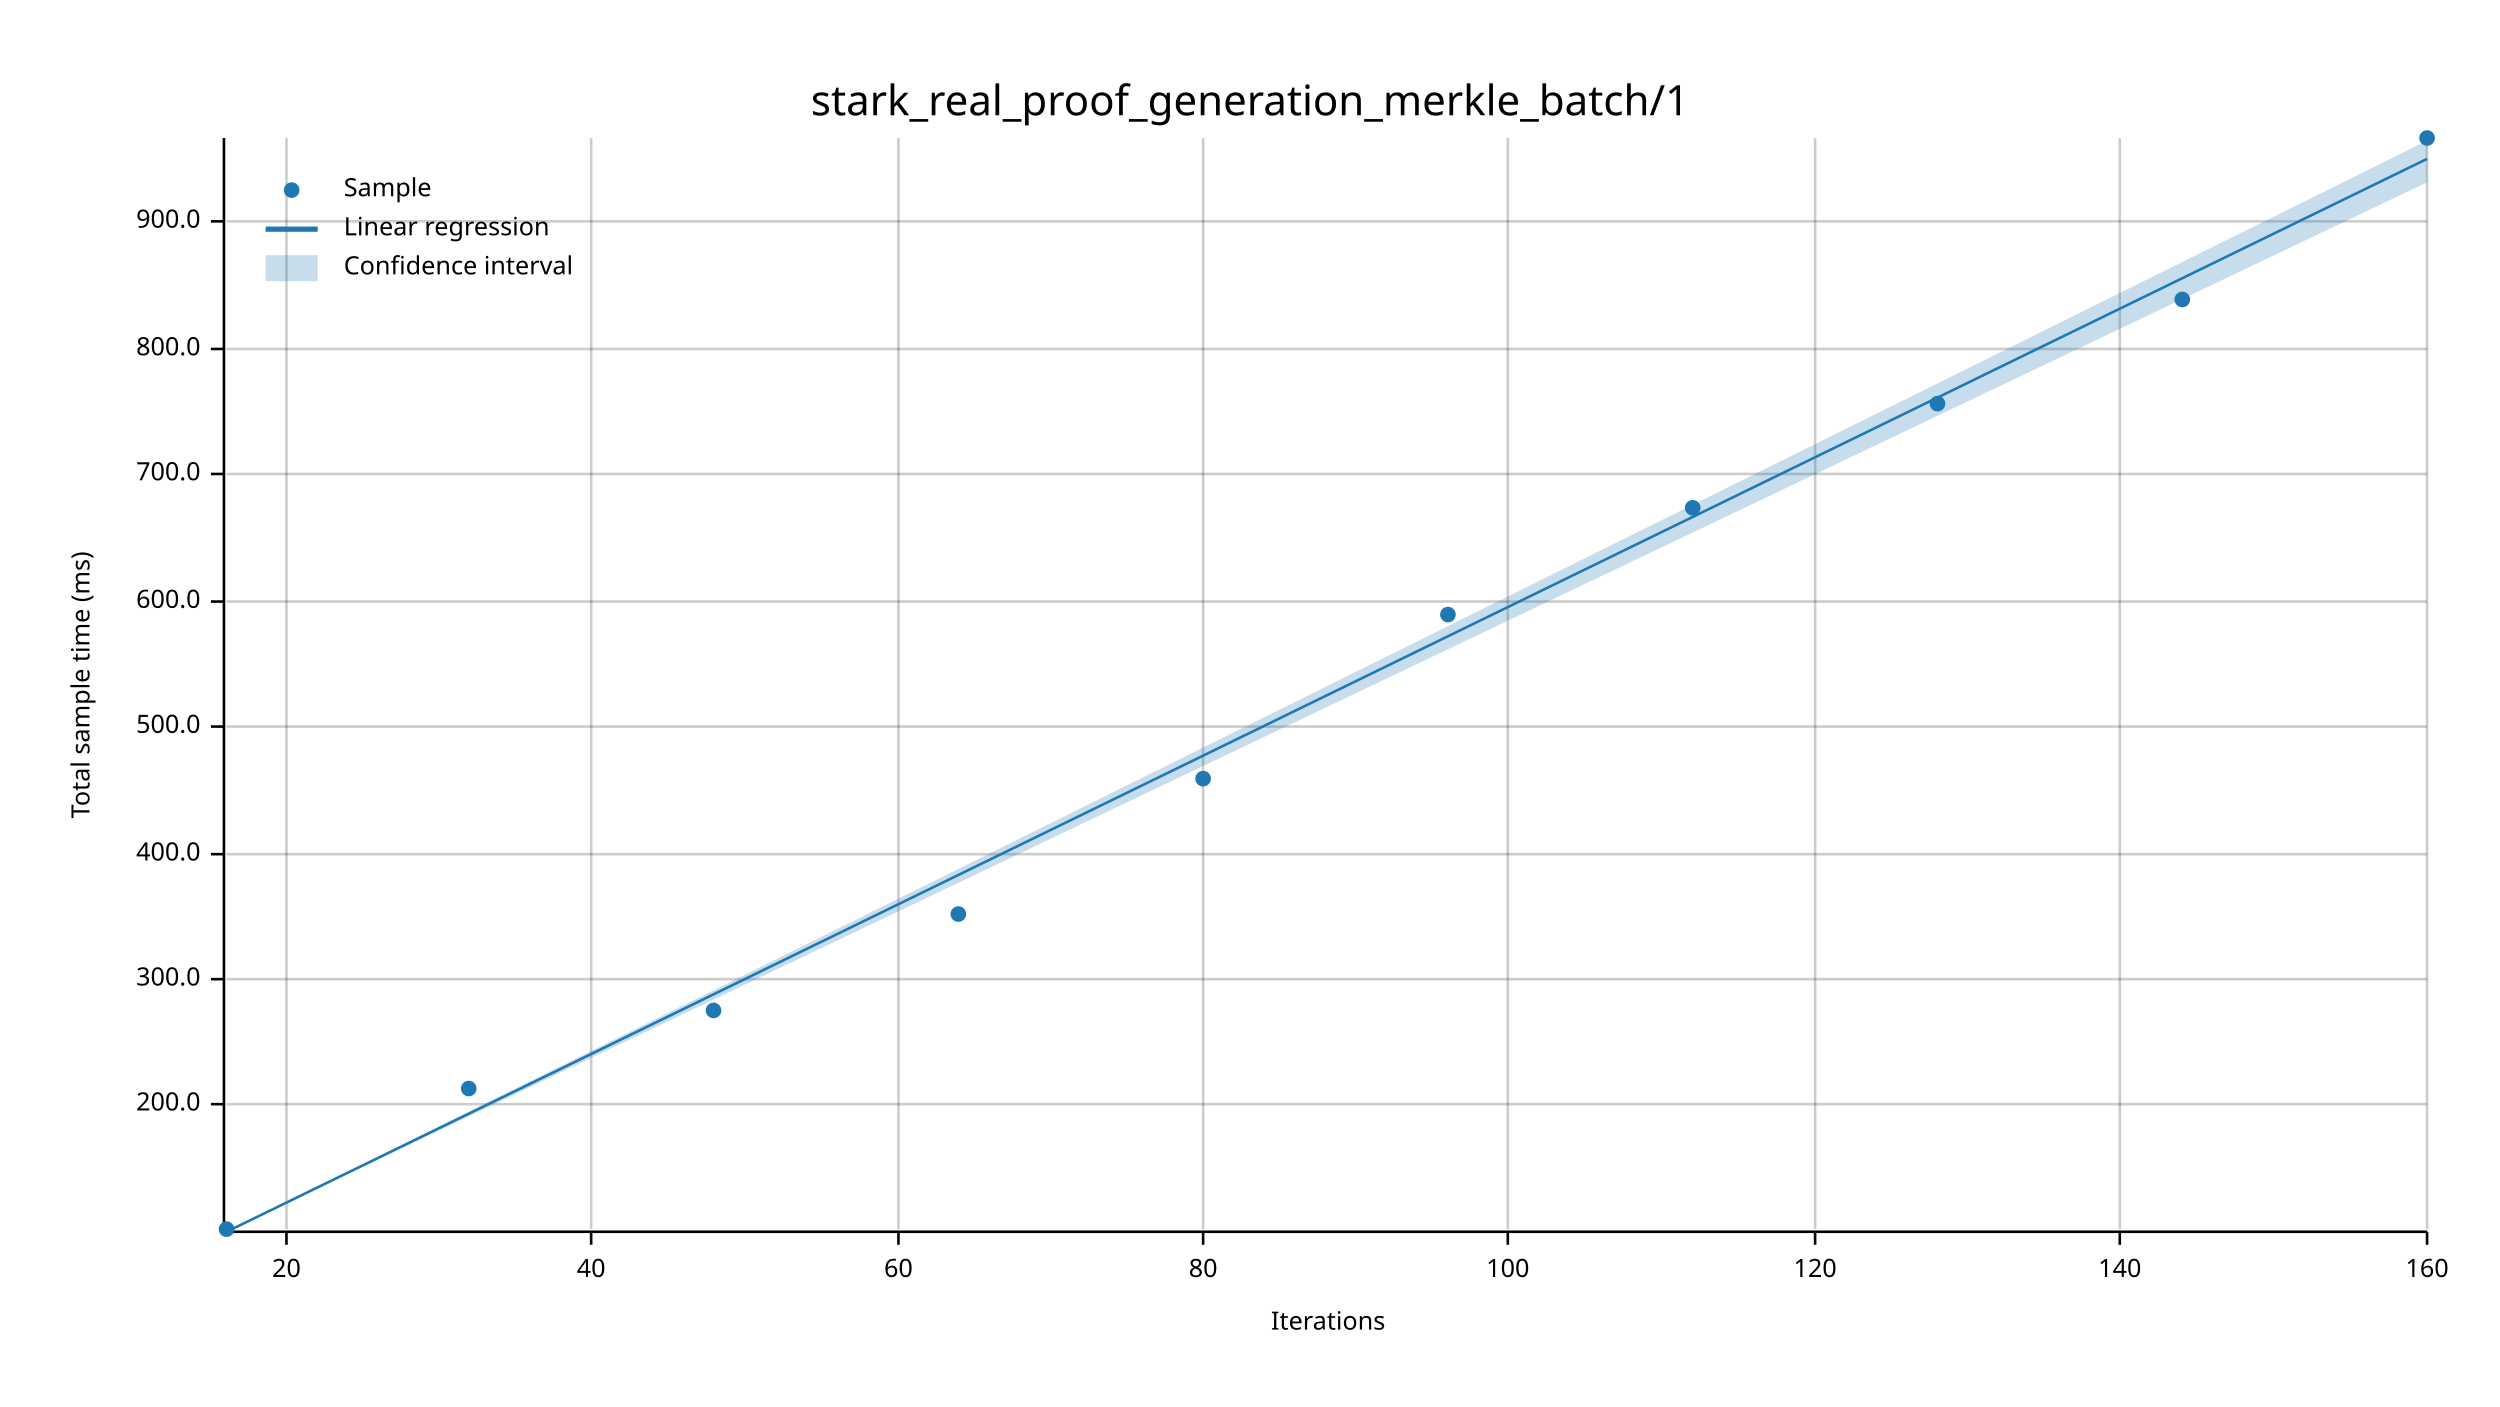
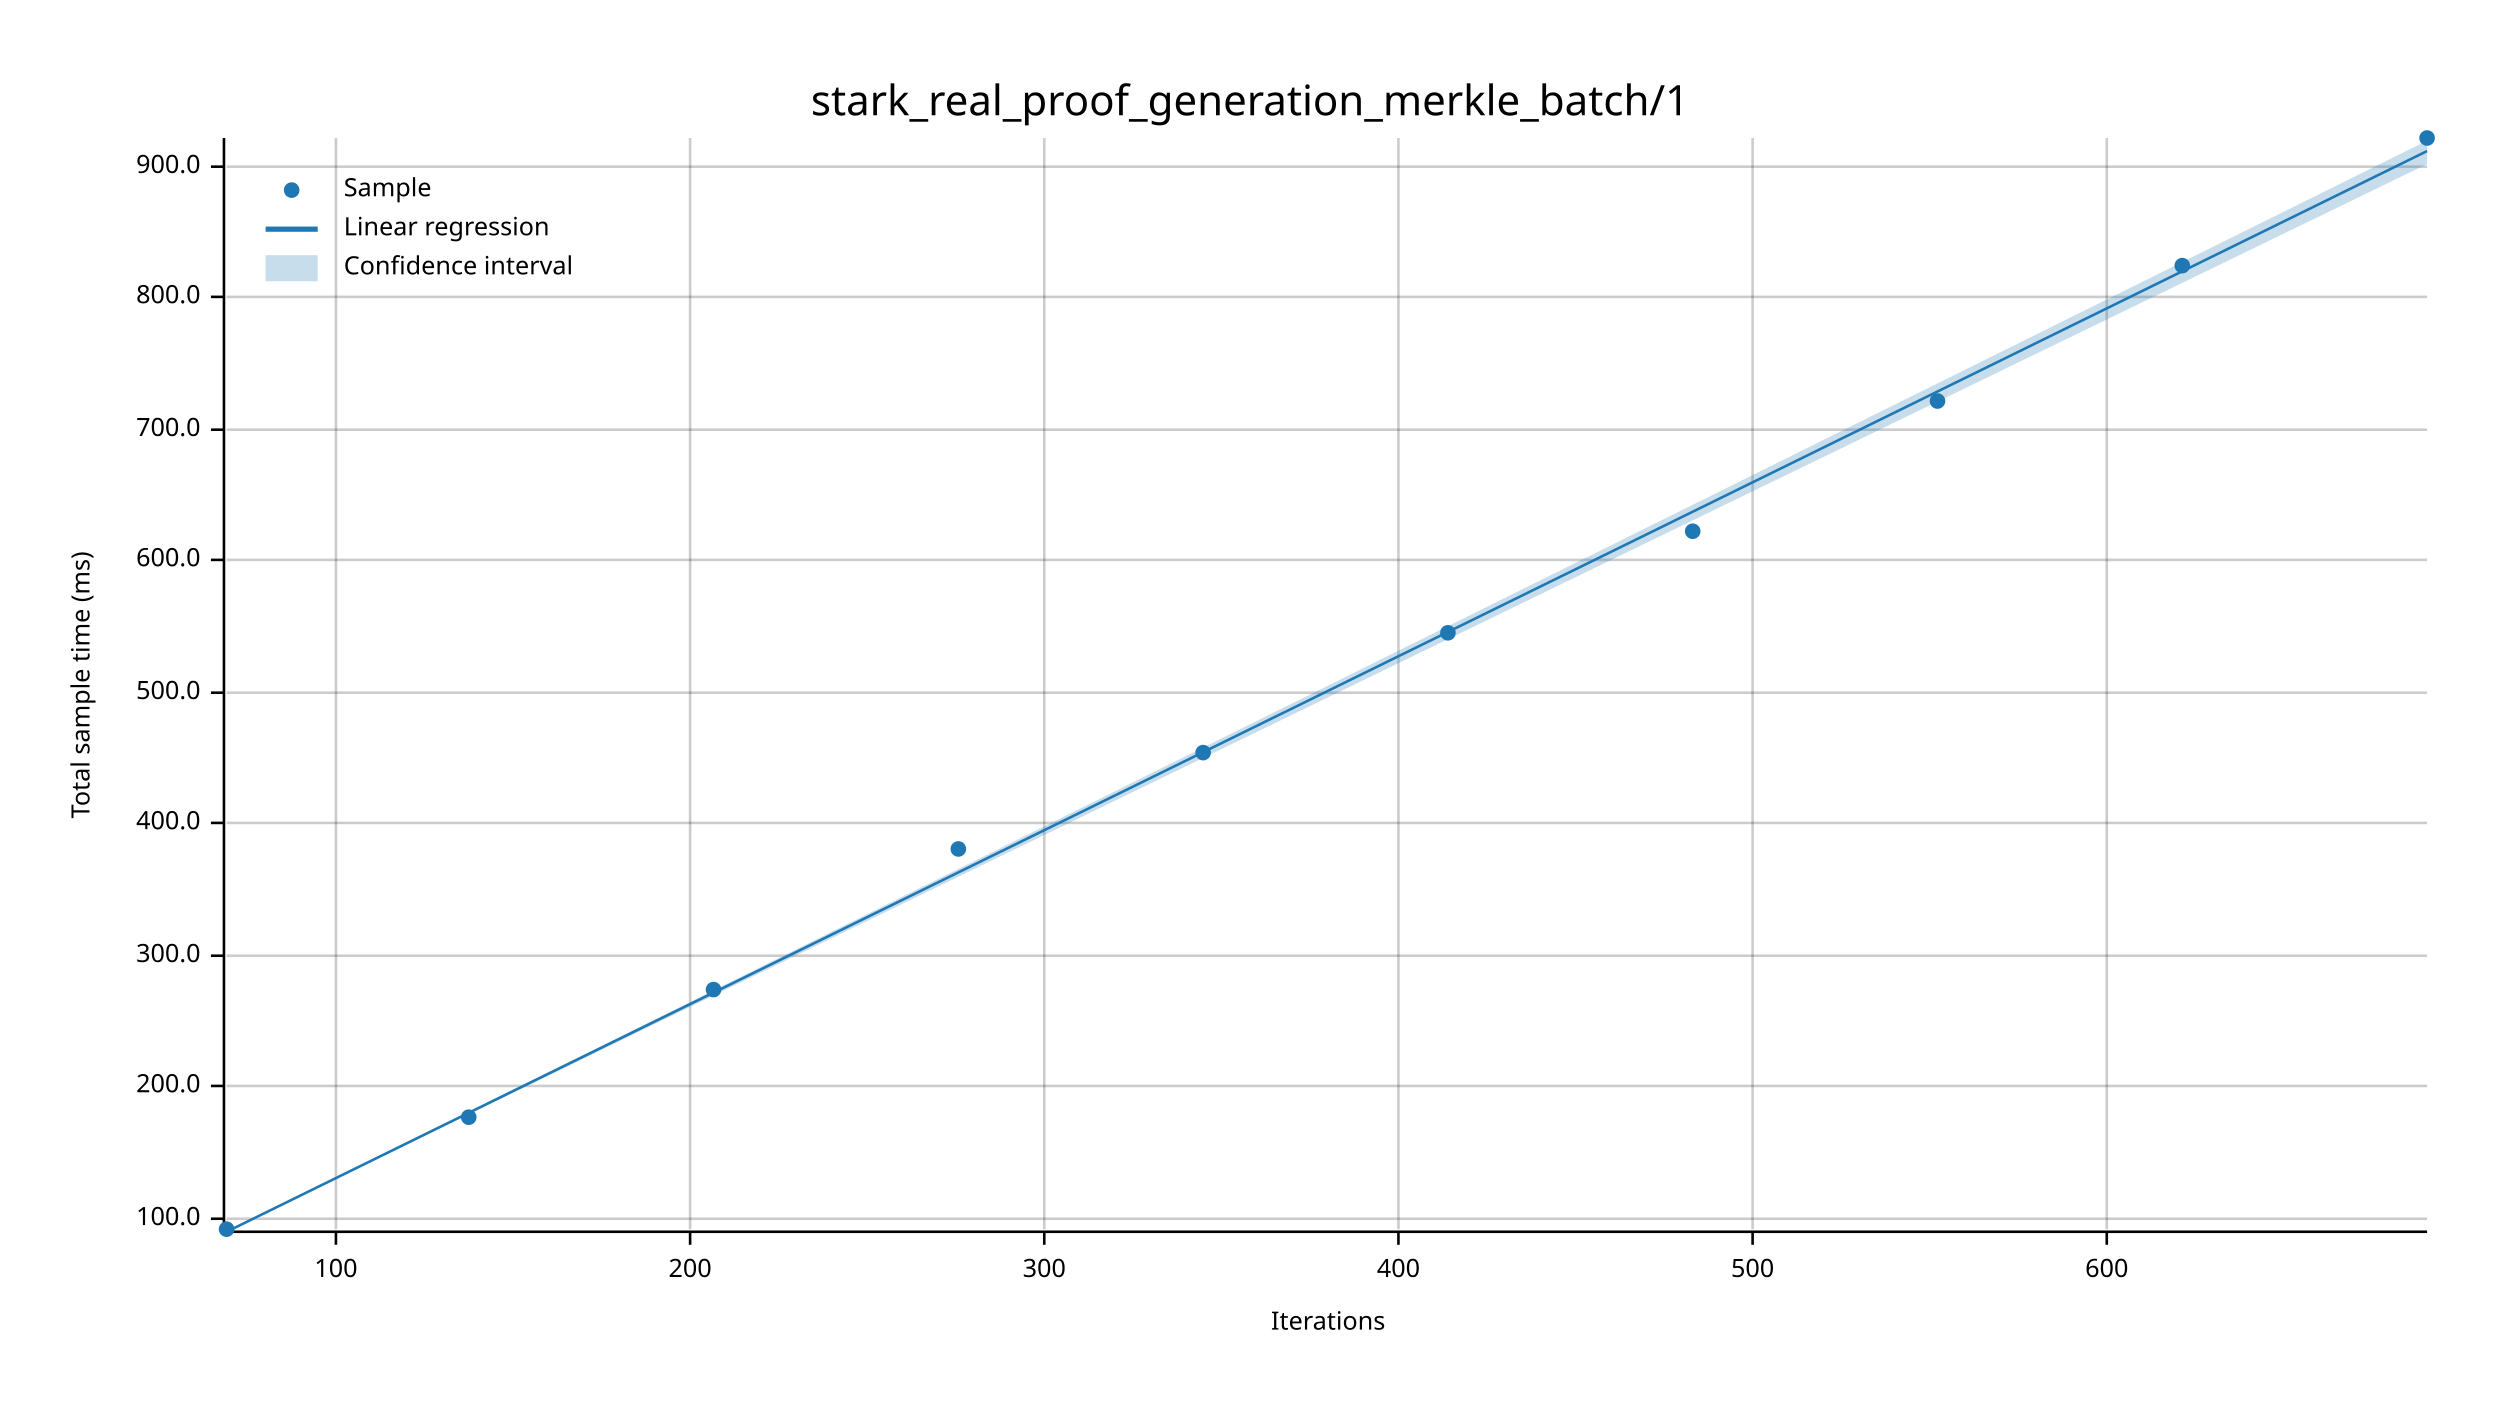
<svg xmlns="http://www.w3.org/2000/svg" width="960" height="540" viewBox="0 0 960 540">
  <text x="480" y="32" dy="0.76em" text-anchor="middle" font-family="sans-serif" font-size="16.129" opacity="1" fill="#000000">
stark_real_proof_generation_merkle_batch/1
</text>
  <text x="27" y="263" dy="0.76em" text-anchor="middle" font-family="sans-serif" font-size="9.677" opacity="1" fill="#000000" transform="rotate(270, 27, 263)">
Total sample time (ms)
</text>
  <text x="510" y="513" dy="-0.5ex" text-anchor="middle" font-family="sans-serif" font-size="9.677" opacity="1" fill="#000000">
Iterations
</text>
-   <line opacity="0.2" stroke="#000000" stroke-width="1" x1="110" y1="472" x2="110" y2="53" />
-   <line opacity="0.2" stroke="#000000" stroke-width="1" x1="227" y1="472" x2="227" y2="53" />
-   <line opacity="0.2" stroke="#000000" stroke-width="1" x1="345" y1="472" x2="345" y2="53" />
-   <line opacity="0.2" stroke="#000000" stroke-width="1" x1="462" y1="472" x2="462" y2="53" />
-   <line opacity="0.2" stroke="#000000" stroke-width="1" x1="579" y1="472" x2="579" y2="53" />
-   <line opacity="0.2" stroke="#000000" stroke-width="1" x1="697" y1="472" x2="697" y2="53" />
-   <line opacity="0.2" stroke="#000000" stroke-width="1" x1="814" y1="472" x2="814" y2="53" />
-   <line opacity="0.2" stroke="#000000" stroke-width="1" x1="932" y1="472" x2="932" y2="53" />
-   <line opacity="0.2" stroke="#000000" stroke-width="1" x1="87" y1="424" x2="932" y2="424" />
-   <line opacity="0.2" stroke="#000000" stroke-width="1" x1="87" y1="376" x2="932" y2="376" />
-   <line opacity="0.2" stroke="#000000" stroke-width="1" x1="87" y1="328" x2="932" y2="328" />
-   <line opacity="0.2" stroke="#000000" stroke-width="1" x1="87" y1="279" x2="932" y2="279" />
-   <line opacity="0.2" stroke="#000000" stroke-width="1" x1="87" y1="231" x2="932" y2="231" />
-   <line opacity="0.2" stroke="#000000" stroke-width="1" x1="87" y1="182" x2="932" y2="182" />
-   <line opacity="0.2" stroke="#000000" stroke-width="1" x1="87" y1="134" x2="932" y2="134" />
-   <line opacity="0.2" stroke="#000000" stroke-width="1" x1="87" y1="85" x2="932" y2="85" />
+   <line opacity="0.2" stroke="#000000" stroke-width="1" x1="129" y1="472" x2="129" y2="53" />
+   <line opacity="0.2" stroke="#000000" stroke-width="1" x1="265" y1="472" x2="265" y2="53" />
+   <line opacity="0.2" stroke="#000000" stroke-width="1" x1="401" y1="472" x2="401" y2="53" />
+   <line opacity="0.2" stroke="#000000" stroke-width="1" x1="537" y1="472" x2="537" y2="53" />
+   <line opacity="0.2" stroke="#000000" stroke-width="1" x1="673" y1="472" x2="673" y2="53" />
+   <line opacity="0.2" stroke="#000000" stroke-width="1" x1="809" y1="472" x2="809" y2="53" />
+   <line opacity="0.2" stroke="#000000" stroke-width="1" x1="87" y1="468" x2="932" y2="468" />
+   <line opacity="0.2" stroke="#000000" stroke-width="1" x1="87" y1="417" x2="932" y2="417" />
+   <line opacity="0.2" stroke="#000000" stroke-width="1" x1="87" y1="367" x2="932" y2="367" />
+   <line opacity="0.2" stroke="#000000" stroke-width="1" x1="87" y1="316" x2="932" y2="316" />
+   <line opacity="0.2" stroke="#000000" stroke-width="1" x1="87" y1="266" x2="932" y2="266" />
+   <line opacity="0.2" stroke="#000000" stroke-width="1" x1="87" y1="215" x2="932" y2="215" />
+   <line opacity="0.2" stroke="#000000" stroke-width="1" x1="87" y1="165" x2="932" y2="165" />
+   <line opacity="0.2" stroke="#000000" stroke-width="1" x1="87" y1="114" x2="932" y2="114" />
+   <line opacity="0.2" stroke="#000000" stroke-width="1" x1="87" y1="64" x2="932" y2="64" />
  <polyline fill="none" opacity="1" stroke="#000000" stroke-width="1" points="86,53 86,472 " />
-   <text x="77" y="424" dy="0.5ex" text-anchor="end" font-family="sans-serif" font-size="9.677" opacity="1" fill="#000000">
+   <text x="77" y="468" dy="0.5ex" text-anchor="end" font-family="sans-serif" font-size="9.677" opacity="1" fill="#000000">
+ 100.0
+ </text>
+   <polyline fill="none" opacity="1" stroke="#000000" stroke-width="1" points="81,468 86,468 " />
+   <text x="77" y="417" dy="0.5ex" text-anchor="end" font-family="sans-serif" font-size="9.677" opacity="1" fill="#000000">
200.0
</text>
-   <polyline fill="none" opacity="1" stroke="#000000" stroke-width="1" points="81,424 86,424 " />
-   <text x="77" y="376" dy="0.5ex" text-anchor="end" font-family="sans-serif" font-size="9.677" opacity="1" fill="#000000">
+   <polyline fill="none" opacity="1" stroke="#000000" stroke-width="1" points="81,417 86,417 " />
+   <text x="77" y="367" dy="0.5ex" text-anchor="end" font-family="sans-serif" font-size="9.677" opacity="1" fill="#000000">
300.0
</text>
-   <polyline fill="none" opacity="1" stroke="#000000" stroke-width="1" points="81,376 86,376 " />
-   <text x="77" y="328" dy="0.5ex" text-anchor="end" font-family="sans-serif" font-size="9.677" opacity="1" fill="#000000">
+   <polyline fill="none" opacity="1" stroke="#000000" stroke-width="1" points="81,367 86,367 " />
+   <text x="77" y="316" dy="0.5ex" text-anchor="end" font-family="sans-serif" font-size="9.677" opacity="1" fill="#000000">
400.0
</text>
-   <polyline fill="none" opacity="1" stroke="#000000" stroke-width="1" points="81,328 86,328 " />
-   <text x="77" y="279" dy="0.5ex" text-anchor="end" font-family="sans-serif" font-size="9.677" opacity="1" fill="#000000">
+   <polyline fill="none" opacity="1" stroke="#000000" stroke-width="1" points="81,316 86,316 " />
+   <text x="77" y="266" dy="0.5ex" text-anchor="end" font-family="sans-serif" font-size="9.677" opacity="1" fill="#000000">
500.0
</text>
-   <polyline fill="none" opacity="1" stroke="#000000" stroke-width="1" points="81,279 86,279 " />
-   <text x="77" y="231" dy="0.5ex" text-anchor="end" font-family="sans-serif" font-size="9.677" opacity="1" fill="#000000">
+   <polyline fill="none" opacity="1" stroke="#000000" stroke-width="1" points="81,266 86,266 " />
+   <text x="77" y="215" dy="0.5ex" text-anchor="end" font-family="sans-serif" font-size="9.677" opacity="1" fill="#000000">
600.0
</text>
-   <polyline fill="none" opacity="1" stroke="#000000" stroke-width="1" points="81,231 86,231 " />
-   <text x="77" y="182" dy="0.5ex" text-anchor="end" font-family="sans-serif" font-size="9.677" opacity="1" fill="#000000">
+   <polyline fill="none" opacity="1" stroke="#000000" stroke-width="1" points="81,215 86,215 " />
+   <text x="77" y="165" dy="0.5ex" text-anchor="end" font-family="sans-serif" font-size="9.677" opacity="1" fill="#000000">
700.0
</text>
-   <polyline fill="none" opacity="1" stroke="#000000" stroke-width="1" points="81,182 86,182 " />
-   <text x="77" y="134" dy="0.5ex" text-anchor="end" font-family="sans-serif" font-size="9.677" opacity="1" fill="#000000">
+   <polyline fill="none" opacity="1" stroke="#000000" stroke-width="1" points="81,165 86,165 " />
+   <text x="77" y="114" dy="0.5ex" text-anchor="end" font-family="sans-serif" font-size="9.677" opacity="1" fill="#000000">
800.0
</text>
-   <polyline fill="none" opacity="1" stroke="#000000" stroke-width="1" points="81,134 86,134 " />
-   <text x="77" y="85" dy="0.5ex" text-anchor="end" font-family="sans-serif" font-size="9.677" opacity="1" fill="#000000">
+   <polyline fill="none" opacity="1" stroke="#000000" stroke-width="1" points="81,114 86,114 " />
+   <text x="77" y="64" dy="0.5ex" text-anchor="end" font-family="sans-serif" font-size="9.677" opacity="1" fill="#000000">
900.0
</text>
-   <polyline fill="none" opacity="1" stroke="#000000" stroke-width="1" points="81,85 86,85 " />
+   <polyline fill="none" opacity="1" stroke="#000000" stroke-width="1" points="81,64 86,64 " />
  <polyline fill="none" opacity="1" stroke="#000000" stroke-width="1" points="87,473 932,473 " />
-   <text x="110" y="483" dy="0.76em" text-anchor="middle" font-family="sans-serif" font-size="9.677" opacity="1" fill="#000000">
- 20
- </text>
-   <polyline fill="none" opacity="1" stroke="#000000" stroke-width="1" points="110,473 110,478 " />
-   <text x="227" y="483" dy="0.76em" text-anchor="middle" font-family="sans-serif" font-size="9.677" opacity="1" fill="#000000">
- 40
- </text>
-   <polyline fill="none" opacity="1" stroke="#000000" stroke-width="1" points="227,473 227,478 " />
-   <text x="345" y="483" dy="0.76em" text-anchor="middle" font-family="sans-serif" font-size="9.677" opacity="1" fill="#000000">
- 60
- </text>
-   <polyline fill="none" opacity="1" stroke="#000000" stroke-width="1" points="345,473 345,478 " />
-   <text x="462" y="483" dy="0.76em" text-anchor="middle" font-family="sans-serif" font-size="9.677" opacity="1" fill="#000000">
- 80
- </text>
-   <polyline fill="none" opacity="1" stroke="#000000" stroke-width="1" points="462,473 462,478 " />
-   <text x="579" y="483" dy="0.76em" text-anchor="middle" font-family="sans-serif" font-size="9.677" opacity="1" fill="#000000">
+   <text x="129" y="483" dy="0.76em" text-anchor="middle" font-family="sans-serif" font-size="9.677" opacity="1" fill="#000000">
100
</text>
-   <polyline fill="none" opacity="1" stroke="#000000" stroke-width="1" points="579,473 579,478 " />
-   <text x="697" y="483" dy="0.76em" text-anchor="middle" font-family="sans-serif" font-size="9.677" opacity="1" fill="#000000">
- 120
+   <polyline fill="none" opacity="1" stroke="#000000" stroke-width="1" points="129,473 129,478 " />
+   <text x="265" y="483" dy="0.76em" text-anchor="middle" font-family="sans-serif" font-size="9.677" opacity="1" fill="#000000">
+ 200
</text>
-   <polyline fill="none" opacity="1" stroke="#000000" stroke-width="1" points="697,473 697,478 " />
-   <text x="814" y="483" dy="0.76em" text-anchor="middle" font-family="sans-serif" font-size="9.677" opacity="1" fill="#000000">
- 140
+   <polyline fill="none" opacity="1" stroke="#000000" stroke-width="1" points="265,473 265,478 " />
+   <text x="401" y="483" dy="0.76em" text-anchor="middle" font-family="sans-serif" font-size="9.677" opacity="1" fill="#000000">
+ 300
</text>
-   <polyline fill="none" opacity="1" stroke="#000000" stroke-width="1" points="814,473 814,478 " />
-   <text x="932" y="483" dy="0.76em" text-anchor="middle" font-family="sans-serif" font-size="9.677" opacity="1" fill="#000000">
- 160
+   <polyline fill="none" opacity="1" stroke="#000000" stroke-width="1" points="401,473 401,478 " />
+   <text x="537" y="483" dy="0.76em" text-anchor="middle" font-family="sans-serif" font-size="9.677" opacity="1" fill="#000000">
+ 400
</text>
-   <polyline fill="none" opacity="1" stroke="#000000" stroke-width="1" points="932,473 932,478 " />
+   <polyline fill="none" opacity="1" stroke="#000000" stroke-width="1" points="537,473 537,478 " />
+   <text x="673" y="483" dy="0.76em" text-anchor="middle" font-family="sans-serif" font-size="9.677" opacity="1" fill="#000000">
+ 500
+ </text>
+   <polyline fill="none" opacity="1" stroke="#000000" stroke-width="1" points="673,473 673,478 " />
+   <text x="809" y="483" dy="0.76em" text-anchor="middle" font-family="sans-serif" font-size="9.677" opacity="1" fill="#000000">
+ 600
+ </text>
+   <polyline fill="none" opacity="1" stroke="#000000" stroke-width="1" points="809,473 809,478 " />
  <circle cx="87" cy="472" r="3" opacity="1" fill="#1F78B4" stroke="none" stroke-width="1" />
-   <circle cx="180" cy="418" r="3" opacity="1" fill="#1F78B4" stroke="none" stroke-width="1" />
-   <circle cx="274" cy="388" r="3" opacity="1" fill="#1F78B4" stroke="none" stroke-width="1" />
-   <circle cx="368" cy="351" r="3" opacity="1" fill="#1F78B4" stroke="none" stroke-width="1" />
-   <circle cx="462" cy="299" r="3" opacity="1" fill="#1F78B4" stroke="none" stroke-width="1" />
-   <circle cx="556" cy="236" r="3" opacity="1" fill="#1F78B4" stroke="none" stroke-width="1" />
-   <circle cx="650" cy="195" r="3" opacity="1" fill="#1F78B4" stroke="none" stroke-width="1" />
-   <circle cx="744" cy="155" r="3" opacity="1" fill="#1F78B4" stroke="none" stroke-width="1" />
-   <circle cx="838" cy="115" r="3" opacity="1" fill="#1F78B4" stroke="none" stroke-width="1" />
+   <circle cx="180" cy="429" r="3" opacity="1" fill="#1F78B4" stroke="none" stroke-width="1" />
+   <circle cx="274" cy="380" r="3" opacity="1" fill="#1F78B4" stroke="none" stroke-width="1" />
+   <circle cx="368" cy="326" r="3" opacity="1" fill="#1F78B4" stroke="none" stroke-width="1" />
+   <circle cx="462" cy="289" r="3" opacity="1" fill="#1F78B4" stroke="none" stroke-width="1" />
+   <circle cx="556" cy="243" r="3" opacity="1" fill="#1F78B4" stroke="none" stroke-width="1" />
+   <circle cx="650" cy="204" r="3" opacity="1" fill="#1F78B4" stroke="none" stroke-width="1" />
+   <circle cx="744" cy="154" r="3" opacity="1" fill="#1F78B4" stroke="none" stroke-width="1" />
+   <circle cx="838" cy="102" r="3" opacity="1" fill="#1F78B4" stroke="none" stroke-width="1" />
  <circle cx="932" cy="53" r="3" opacity="1" fill="#1F78B4" stroke="none" stroke-width="1" />
-   <polyline fill="none" opacity="1" stroke="#1F78B4" stroke-width="1" points="87,473 932,61 " />
-   <polygon opacity="0.25" fill="#1F78B4" points="87,473 932,70 932,54 " />
+   <polyline fill="none" opacity="1" stroke="#1F78B4" stroke-width="1" points="87,473 932,58 " />
+   <polygon opacity="0.25" fill="#1F78B4" points="87,473 932,63 932,54 " />
  <text x="132" y="68" dy="0.76em" text-anchor="start" font-family="sans-serif" font-size="9.677" opacity="1" fill="#000000">
Sample
</text>
  <text x="132" y="83" dy="0.76em" text-anchor="start" font-family="sans-serif" font-size="9.677" opacity="1" fill="#000000">
Linear regression
</text>
  <text x="132" y="98" dy="0.76em" text-anchor="start" font-family="sans-serif" font-size="9.677" opacity="1" fill="#000000">
Confidence interval
</text>
  <circle cx="112" cy="73" r="3" opacity="1" fill="#1F78B4" stroke="none" stroke-width="1" />
  <polyline fill="none" opacity="1" stroke="#1F78B4" stroke-width="2" points="102,88 122,88 " />
  <rect x="102" y="98" width="20" height="10" opacity="0.25" fill="#1F78B4" stroke="none" />
</svg>
